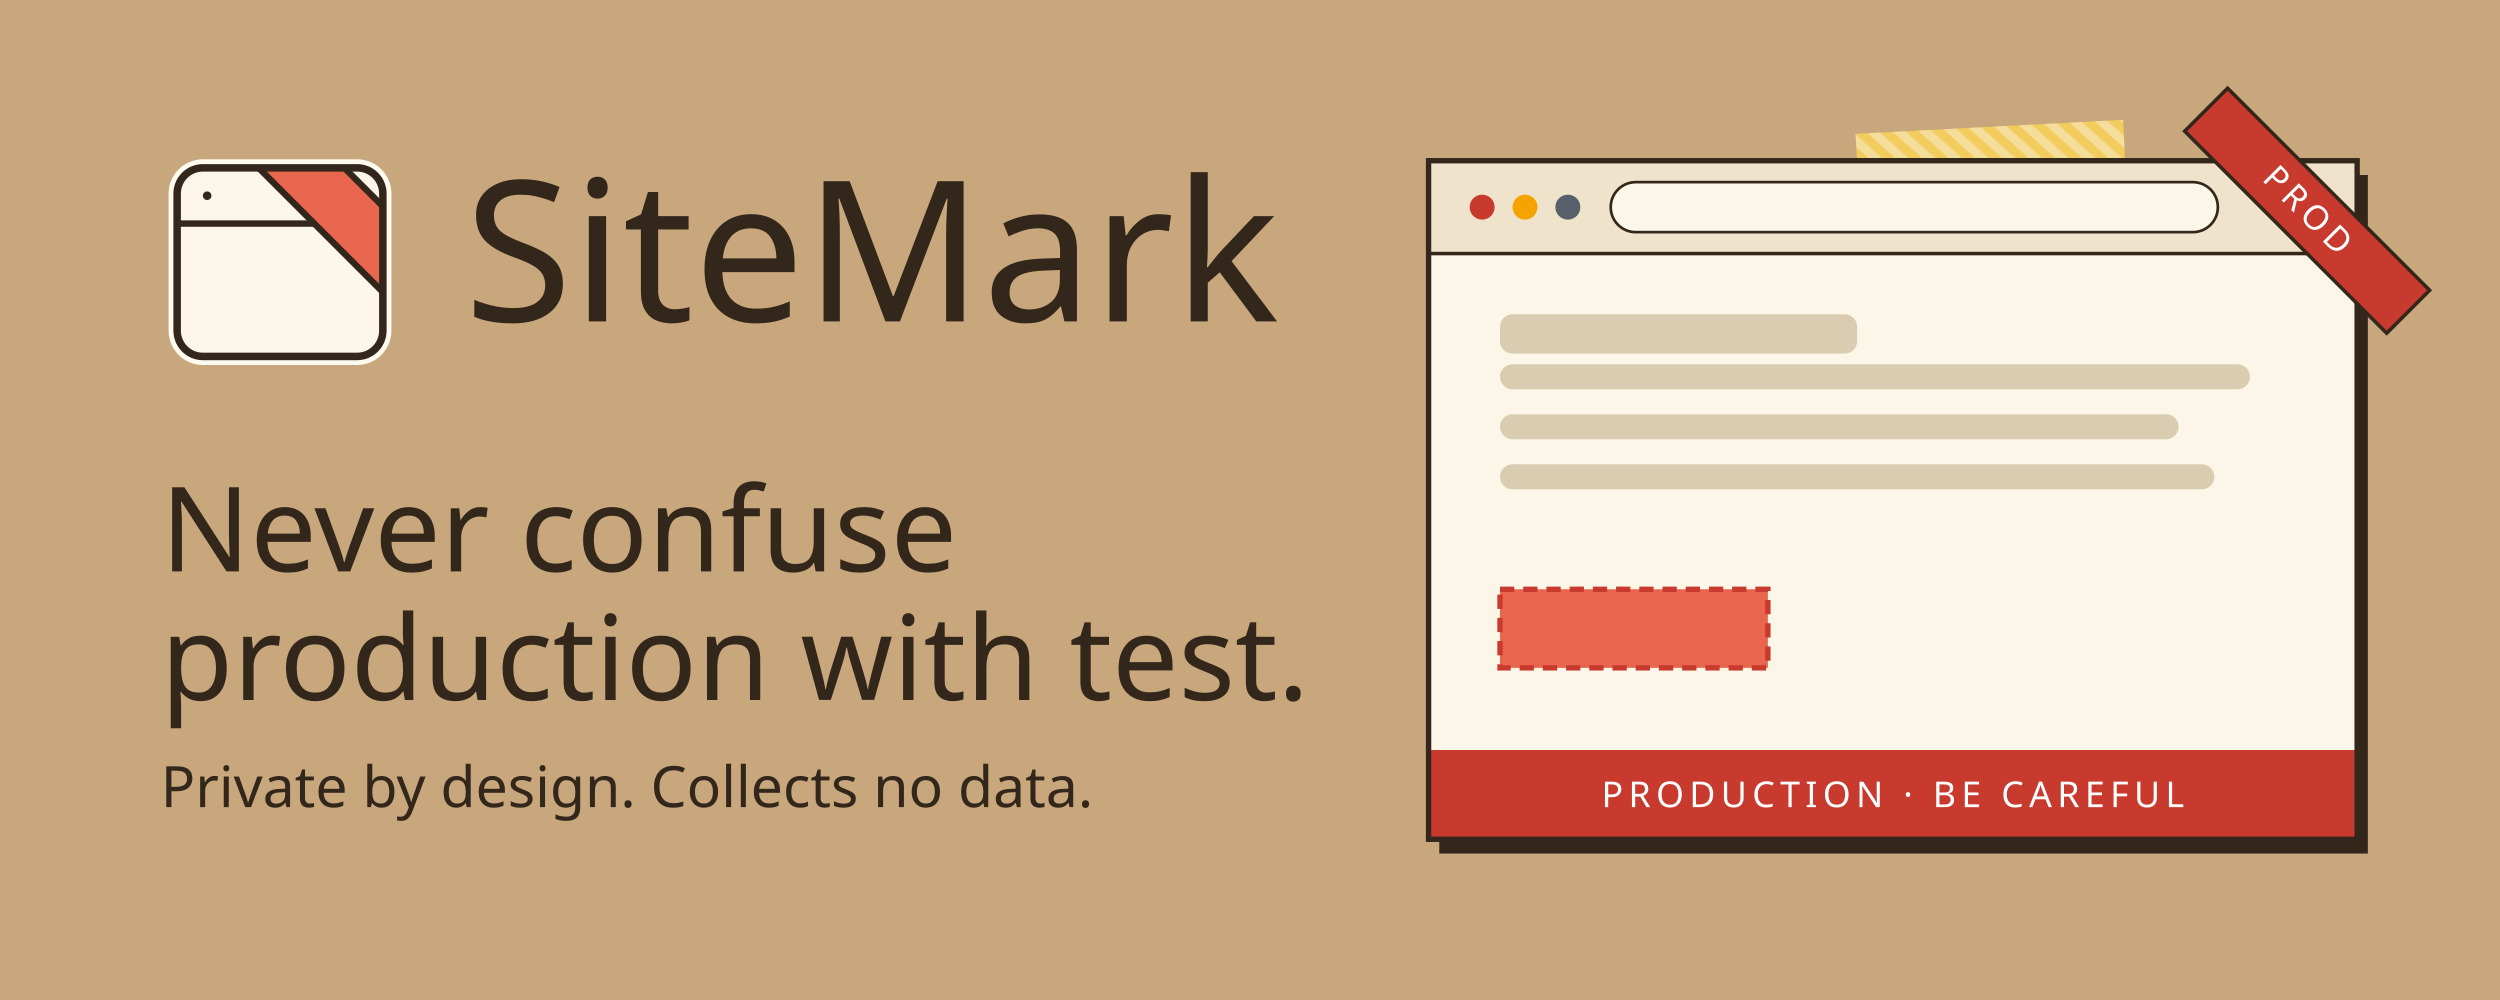
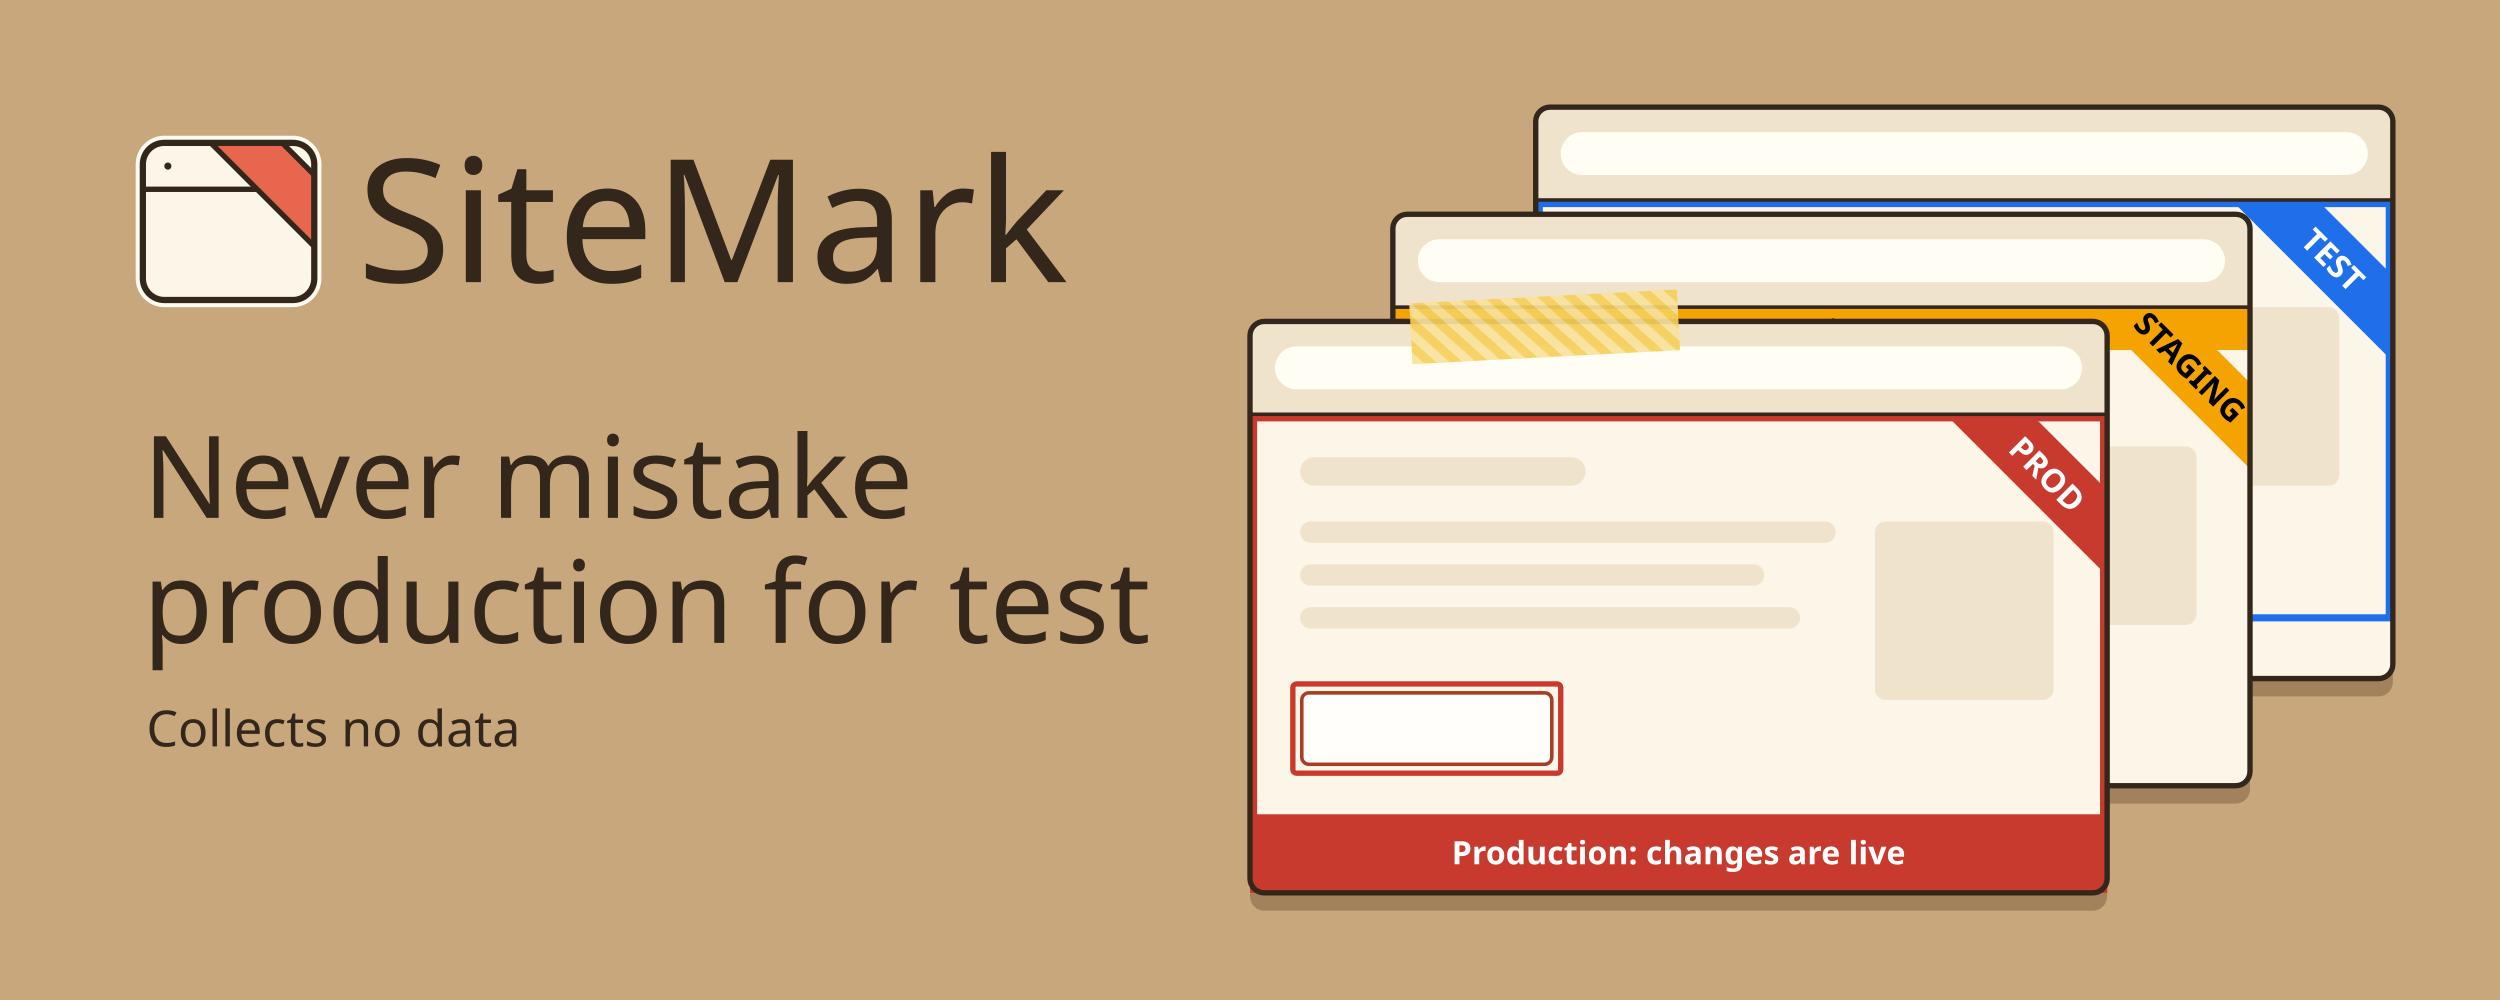
<svg xmlns="http://www.w3.org/2000/svg" viewBox="0 0 1400 560" role="img" aria-labelledby="t">
  <defs>
+     <clipPath id="wl">
+       <rect x="16" y="20" width="96" height="88" rx="12" />
+     </clipPath>
    <pattern id="s" width="10" height="10" patternUnits="userSpaceOnUse" patternTransform="rotate(-45)">
      <rect width="5" height="10" fill="#fff" fill-opacity=".4" />
    </pattern>
+     <clipPath id="v1">
+       <rect x="700" y="132" width="480" height="236" />
+     </clipPath>
+     <clipPath id="v2">
+       <rect x="780" y="182" width="480" height="236" />
+     </clipPath>
+     <clipPath id="v3">
+       <rect x="860" y="232" width="480" height="268" />
+     </clipPath>
+     <g id="page">
+       <rect x="28" y="24" width="160" height="16" rx="8" fill="#efe4cb" />
+       <rect x="28" y="60" width="300" height="12" rx="6" fill="#efe4cb" />
+       <rect x="28" y="84" width="260" height="12" rx="6" fill="#efe4cb" />
+       <rect x="28" y="108" width="280" height="12" rx="6" fill="#efe4cb" />
+       <rect x="350" y="60" width="100" height="100" rx="6" fill="#efe4cb" />
+     </g>
+     <g id="window">
+       <rect width="480" height="320" rx="8" fill="#3c230f" fill-opacity=".28" transform="translate(0 10)" />
+       <rect width="480" height="320" rx="8" fill="#fbf6e8" />
+       <path d="M0 8a8 8 0 0 1 8-8h464a8 8 0 0 1 8 8v44H0Z" fill="#efe4cb" />
+       <rect x="14" y="14" width="452" height="24" rx="12" fill="#fffdf4" />
+     </g>
  </defs>
  <rect width="1400" height="560" fill="#c9a77c" />
-   <g transform="translate(80 70) scale(1.2)">
-     <defs>
-       <clipPath id="wl">
-         <rect x="16" y="20" width="96" height="88" rx="12" />
-       </clipPath>
-     </defs>
+   <g transform="translate(64 60) scale(1)">
    <rect x="16" y="20" width="96" height="88" rx="12" fill="#fffaf0" stroke="#fffaf0" stroke-width="8" stroke-linejoin="round" />
    <rect x="16" y="20" width="96" height="88" rx="12" fill="#fbf6e8" />
    <path d="M16 46H112" stroke="#33261b" stroke-width="3" />
    <circle cx="30" cy="33" r="2" fill="#33261b" />
    <g clip-path="url(#wl)">
      <path d="M44 10L84 10L124 50L124 90Z" fill="#e8664d" stroke="#33261b" stroke-width="3" stroke-linejoin="round" />
    </g>
    <rect x="16" y="20" width="96" height="88" rx="12" fill="none" stroke="#33261b" stroke-width="3.5" stroke-linejoin="round" />
  </g>
-   <text x="260" y="180" font-family="'Caveat Brush', 'Patrick Hand', ui-rounded, system-ui, sans-serif" font-size="110" fill="#33261b">SiteMark</text>
-   <g font-family="'Caveat Brush', 'Patrick Hand', ui-rounded, system-ui, sans-serif" font-size="66" fill="#33261b">
-     <text x="90" y="320">Never confuse</text>
-     <text x="90" y="392">production with test.</text>
+   <text x="200" y="158" font-family="'Caveat Brush', 'Patrick Hand', ui-rounded, system-ui, sans-serif" font-size="96" fill="#33261b">SiteMark</text>
+   <g font-family="'Caveat Brush', 'Patrick Hand', ui-rounded, system-ui, sans-serif" font-size="64" fill="#33261b">
+     <text x="80" y="290">Never mistake</text>
+     <text x="80" y="360">production for test</text>
  </g>
-   <text x="90" y="452" font-family="'Patrick Hand', ui-rounded, system-ui, sans-serif" font-size="32" fill="#33261b">Private by design. Collects no data.</text>
-   <g transform="rotate(-3 1115 90)" opacity=".92">
-     <rect x="1040" y="71" width="150" height="38" fill="#f5cf5a" />
-     <rect x="1040" y="71" width="150" height="38" fill="url(#s)" />
+   <text x="82" y="418" font-family="'Patrick Hand', ui-rounded, system-ui, sans-serif" font-size="28" fill="#33261b">Collects no data</text>
+   <g transform="translate(160 -20)">
+     <use href="#window" x="700" y="80" />
+     <g clip-path="url(#v1)">
+       <use href="#page" x="700" y="132" />
+       <rect x="702" y="134" width="476" height="232" fill="none" stroke="#1f6feb" stroke-width="4" />
+       <g transform="translate(1180 132) rotate(45)">
+         <rect x="-120" y="30" width="240" height="34" fill="#1f6feb" />
+         <text x="0" y="54" text-anchor="middle" font-family="system-ui, sans-serif" font-weight="700" font-size="18" fill="#fff">TEST</text>
+       </g>
+     </g>
+     <path d="M700 132H1180" stroke="#33261b" stroke-width="2" />
+     <rect x="700" y="80" width="480" height="320" rx="8" fill="none" stroke="#33261b" stroke-width="3" />
  </g>
-   <clipPath id="w">
-     <rect x="800" y="90" width="520" height="380" />
-   </clipPath>
-   <rect x="806" y="98" width="520" height="380" fill="#33261b" />
-   <rect x="800" y="90" width="520" height="380" fill="#fbf6e8" />
-   <g clip-path="url(#w)">
-     <rect x="800" y="90" width="520" height="52" fill="#efe4cb" />
-     <path d="M800 142h520" stroke="#33261b" stroke-width="2" />
-     <circle cx="830" cy="116.0" r="7" fill="#c93a2e" />
-     <circle cx="854" cy="116.0" r="7" fill="#f4a300" />
-     <circle cx="878" cy="116.0" r="7" fill="#57606a" />
-     <rect x="902" y="102.0" width="340" height="28" rx="14" fill="#fbf6e8" stroke="#33261b" stroke-width="1.5" />
-     <rect x="840" y="176" width="200" height="22" rx="7" fill="#d9ccb0" />
-     <rect x="840" y="204" width="420" height="14" rx="7" fill="#d9ccb0" />
-     <rect x="840" y="232" width="380" height="14" rx="7" fill="#d9ccb0" />
-     <rect x="840" y="260" width="400" height="14" rx="7" fill="#d9ccb0" />
-     <rect x="840" y="330" width="150" height="44" fill="#e8664d" stroke="#c93a2e" stroke-width="3" stroke-dasharray="8 5" />
-     <rect x="800" y="420" width="520" height="50" fill="#c93a2e" />
-     <text x="1060" y="452.0" text-anchor="middle" font-family="'Patrick Hand', ui-rounded, system-ui, sans-serif" font-size="20" letter-spacing="3" fill="#fff">PRODUCTION · BE CAREFUL</text>
+   <g transform="translate(0 -10)">
+     <use href="#window" x="780" y="130" />
+     <g clip-path="url(#v2)">
+       <rect x="780" y="182" width="480" height="24" fill="#f4a300" />
+       <text x="1020" y="199" text-anchor="middle" font-family="system-ui, sans-serif" font-weight="700" font-size="14" fill="#000">Staging</text>
+       <use href="#page" x="780" y="200" />
+       <g transform="translate(1260 182) rotate(45)">
+         <rect x="-120" y="30" width="240" height="34" fill="#f4a300" />
+         <text x="0" y="54" text-anchor="middle" font-family="system-ui, sans-serif" font-weight="700" font-size="18" fill="#000">STAGING</text>
+       </g>
+     </g>
+     <path d="M780 182H1260" stroke="#33261b" stroke-width="2" />
+     <rect x="780" y="130" width="480" height="320" rx="8" fill="none" stroke="#33261b" stroke-width="3" />
  </g>
-   <rect x="800" y="90" width="520" height="380" fill="none" stroke="#33261b" stroke-width="3" />
-   <g transform="translate(1292 118) rotate(45)">
-     <rect x="-80" y="-17" width="160" height="34" fill="#c93a2e" stroke="#33261b" stroke-width="2" />
-     <text x="0" y="6" text-anchor="middle" font-family="'Patrick Hand', ui-rounded, system-ui, sans-serif" font-size="19" letter-spacing="3" fill="#fff">PROD</text>
+   <g transform="translate(-160 0)">
+     <use href="#window" x="860" y="180" />
+     <g clip-path="url(#v3)">
+       <use href="#page" x="860" y="232" />
+       <rect x="889" y="388" width="140" height="40" rx="4" fill="#fffefa" stroke="#a63d28" stroke-width="2" />
+       <rect x="884" y="383" width="150" height="50" rx="2" fill="none" stroke="#c93a2e" stroke-width="3" />
+       <rect x="860" y="456" width="480" height="44" fill="#c93a2e" />
+       <text x="1100" y="484" text-anchor="middle" font-family="system-ui, sans-serif" font-weight="700" font-size="18" fill="#fff">Production: changes are live</text>
+       <rect x="862" y="234" width="476" height="264" fill="none" stroke="#c93a2e" stroke-width="4" />
+       <g transform="translate(1340 232) rotate(45)">
+         <rect x="-120" y="30" width="240" height="34" fill="#c93a2e" />
+         <text x="0" y="54" text-anchor="middle" font-family="system-ui, sans-serif" font-weight="700" font-size="18" fill="#fff">PROD</text>
+       </g>
+     </g>
+     <path d="M860 232H1340" stroke="#33261b" stroke-width="2" />
+     <rect x="860" y="180" width="480" height="320" rx="8" fill="none" stroke="#33261b" stroke-width="3" />
+     <g transform="rotate(-3 1025 183)" opacity=".92">
+       <rect x="950" y="166" width="150" height="34" fill="#f5cf5a" />
+       <rect x="950" y="166" width="150" height="34" fill="url(#s)" />
+     </g>
  </g>
</svg>
